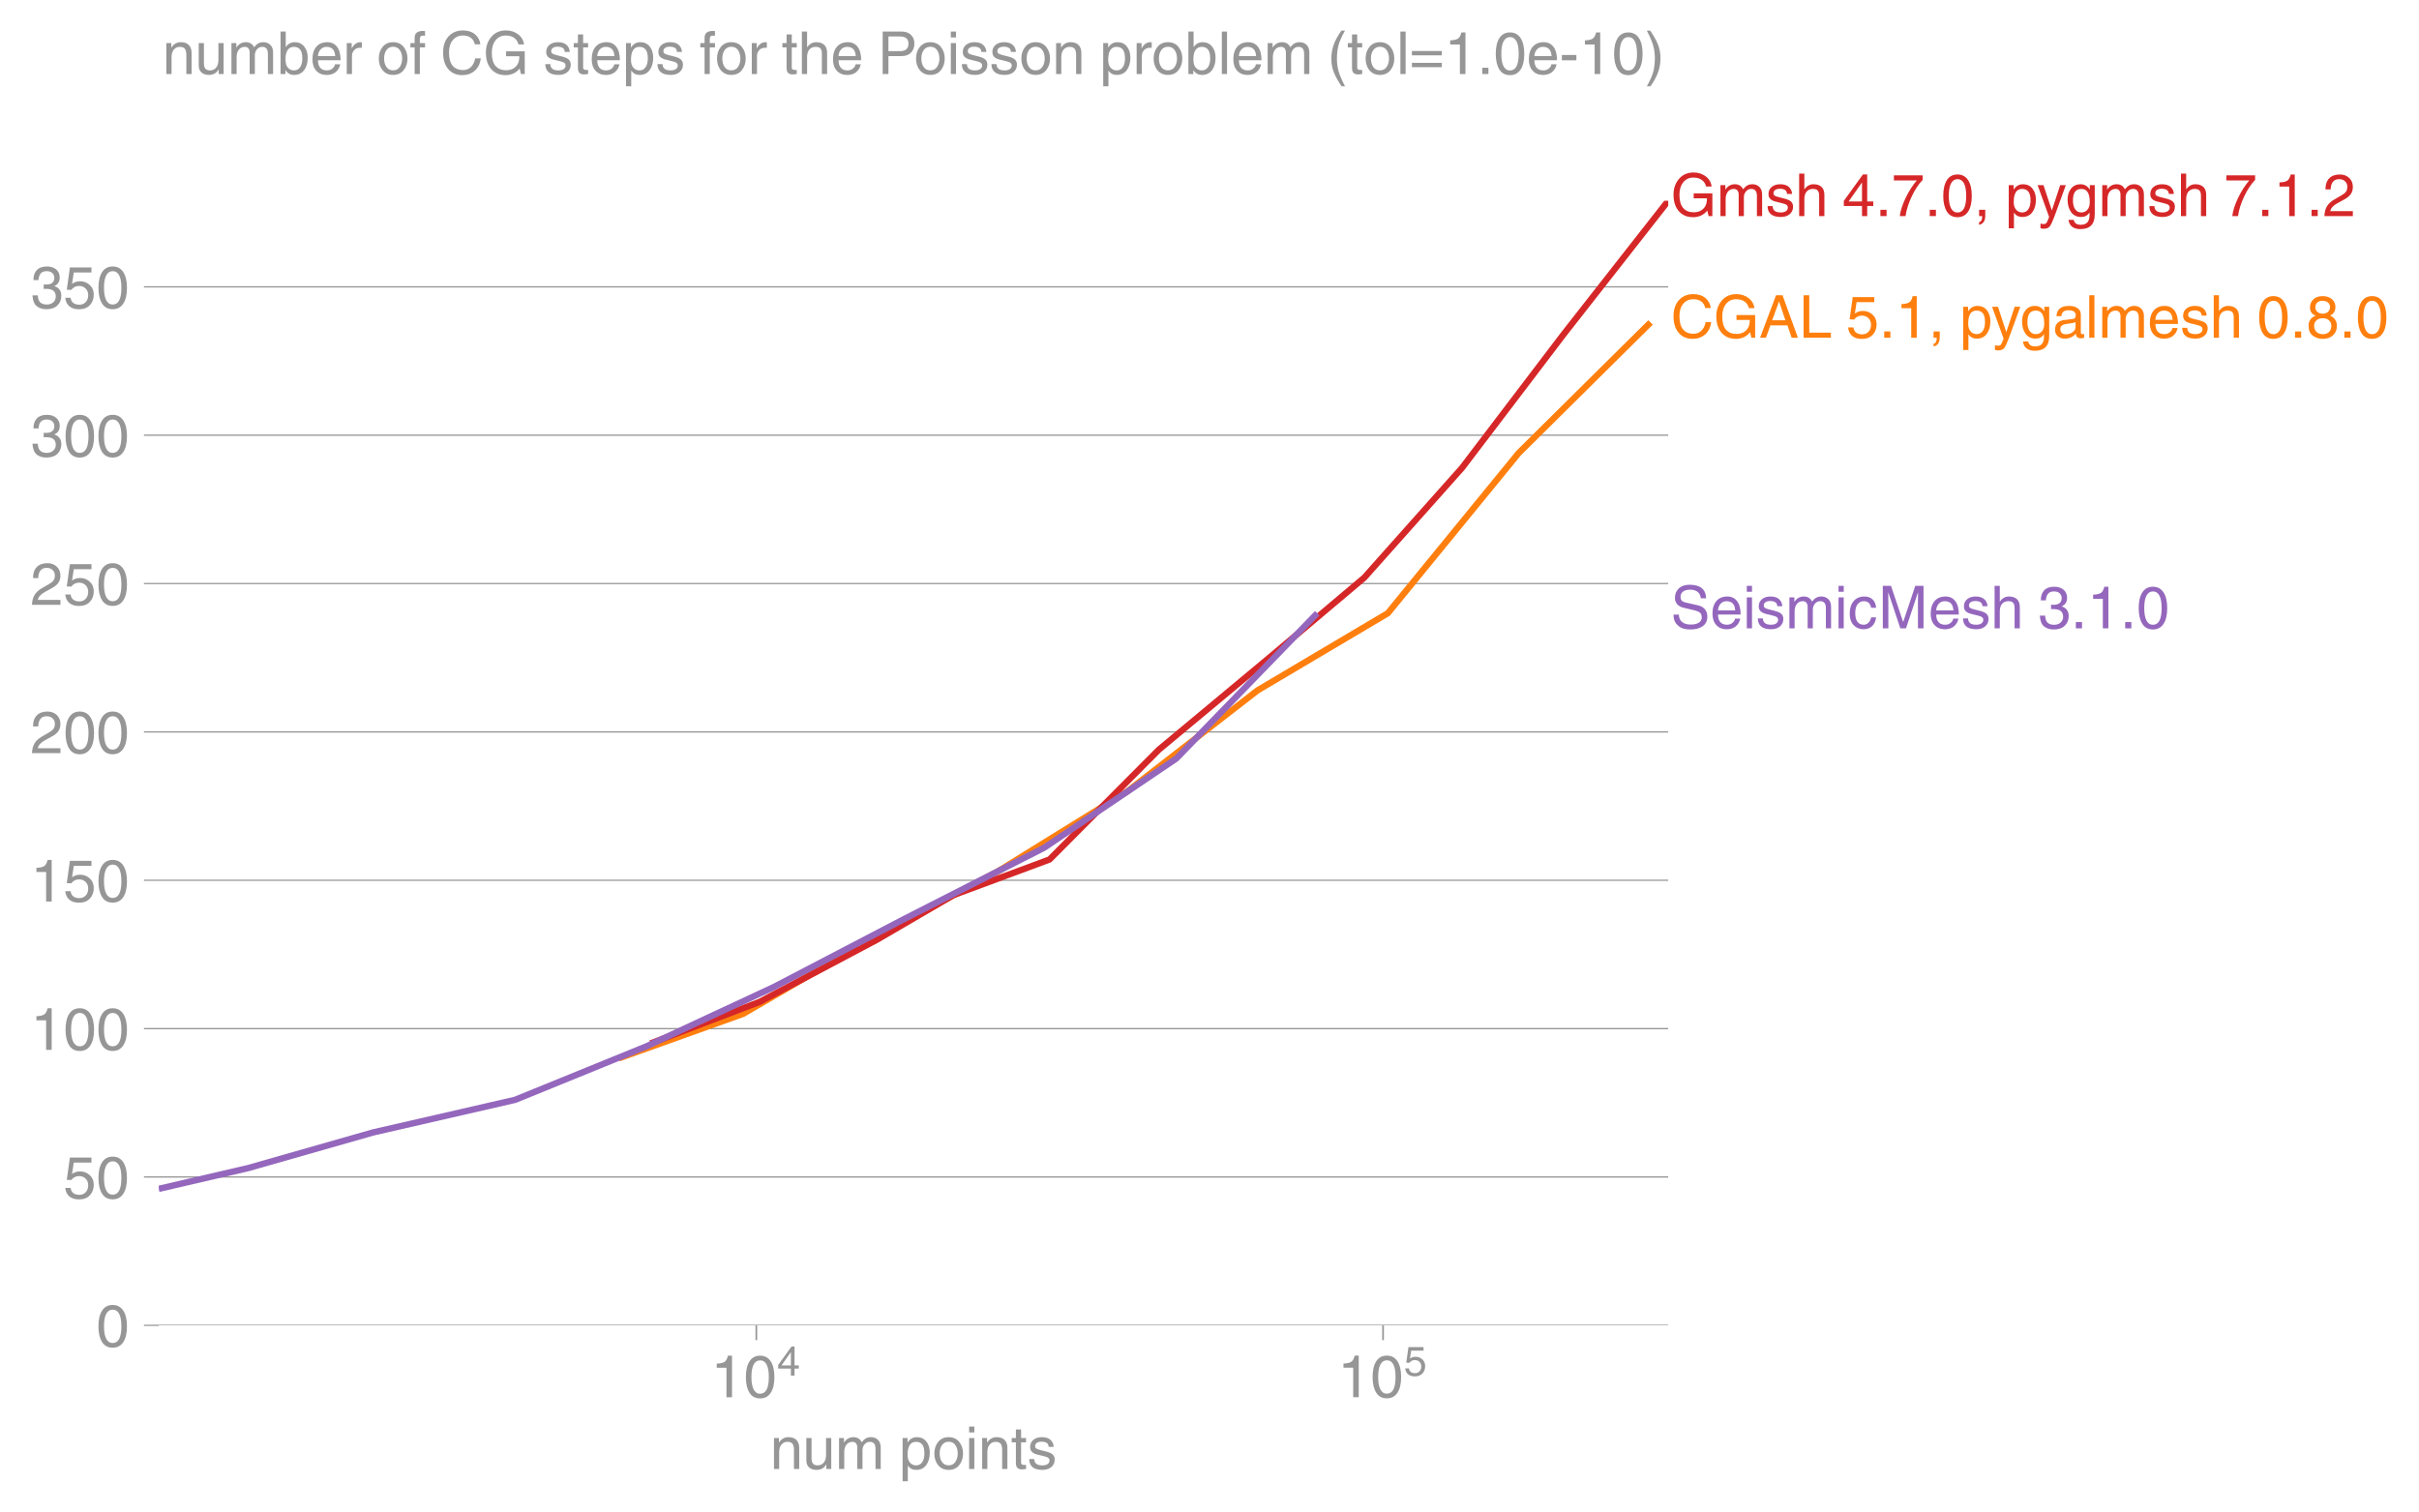
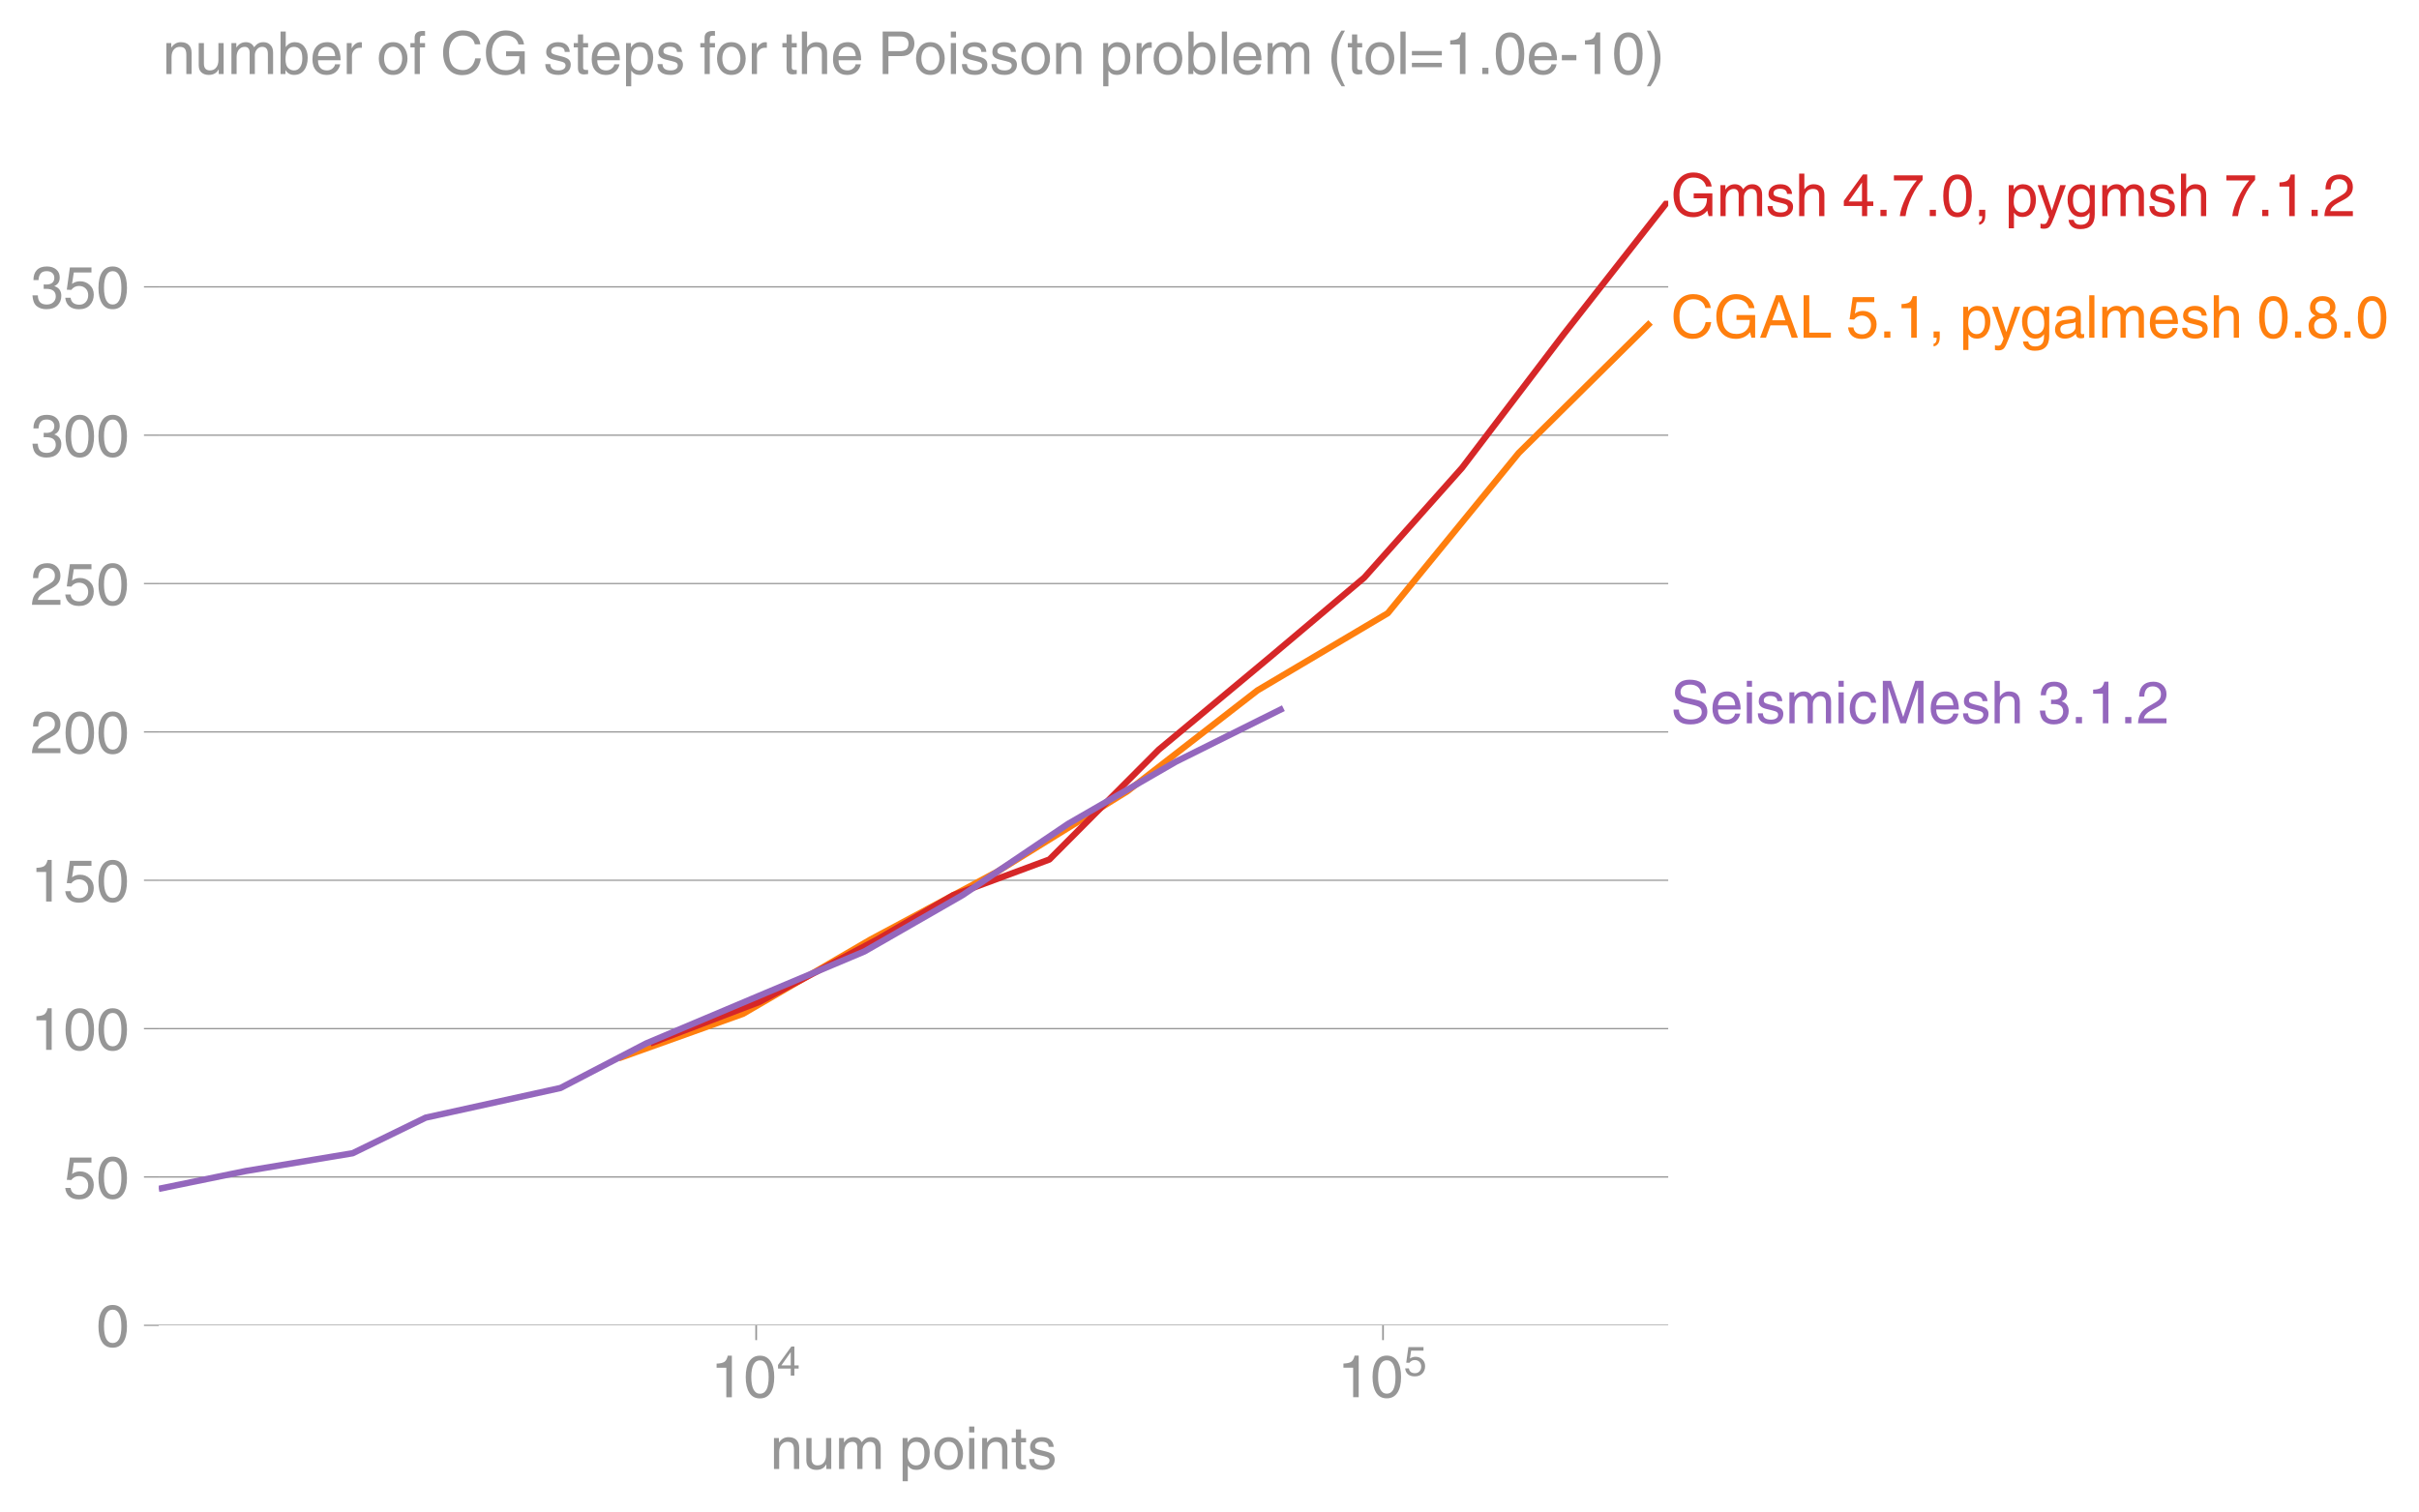
<svg xmlns="http://www.w3.org/2000/svg" xmlns:xlink="http://www.w3.org/1999/xlink" height="476.965" viewBox="0 0 572.297 357.724" width="763.063">
  <defs>
    <style>*{stroke-linecap:butt;stroke-linejoin:round}</style>
  </defs>
  <g id="figure_1">
    <path d="M0 357.724h572.297V0H0z" fill="none" id="patch_1" />
    <g id="axes_1">
      <path d="M37.556 313.628h357.12V47.516H37.556z" fill="none" id="patch_2" />
      <g id="matplotlib.axis_1">
        <g id="xtick_1">
          <g id="line2d_1">
            <defs>
-               <path d="M0 0v3.5" id="m5d1ad1c673" stroke="#969696" stroke-width=".4" />
-             </defs>
-             <use x="178.937" xlink:href="#m5d1ad1c673" y="313.628" fill="#969696" stroke="#969696" stroke-width=".4" />
-           </g>
-           <g transform="matrix(.14 0 0 -.14 168.157 330.678)" fill="#969696" id="text_1">
+               <path d="M0 0v3.5" id="m33544398d0" stroke="#969696" stroke-width=".4" />
+             </defs>
+             <use x="178.902" xlink:href="#m33544398d0" y="313.628" fill="#969696" stroke="#969696" stroke-width=".4" />
+           </g>
+           <g transform="matrix(.14 0 0 -.14 168.122 330.678)" fill="#969696" id="text_1">
            <defs>
              <path d="M35.89 0h-9.374v49.906H10.109v6.985q8.594.28 12.782 2.75Q27.094 62.109 29 70.313h6.89z" id="HelveticaWorld-Regular-49" />
              <path d="M42.484 34.188q0 14.109-3.734 21.156-3.734 7.062-10.969 7.062-7.078 0-10.89-7.062-3.797-7.047-3.797-21.157 0-13.671 3.75-20.937Q20.609 6 27.78 6q7.235 0 10.969 7 3.734 7.016 3.734 21.188zm9.422 0q0-17.297-6.25-26.704-6.25-9.39-17.875-9.39-12.062 0-18.062 9.734-6 9.75-6 26.36 0 17.03 6.14 26.578 6.157 9.547 17.922 9.547 11.625 0 17.875-9.5t6.25-26.626z" id="HelveticaWorld-Regular-48" />
              <path d="M10.594 24.703h22.61v31.89h-.188zM42 17.093V0h-8.797v17.094H2.484v8.593L34.72 70.314H42v-45.61h10.297v-7.61z" id="HelveticaWorld-Regular-52" />
            </defs>
            <use transform="translate(0 .173)" xlink:href="#HelveticaWorld-Regular-49" />
            <use transform="translate(55.615 .173)" xlink:href="#HelveticaWorld-Regular-48" />
            <use transform="matrix(.7 0 0 .7 112.146 36.781)" xlink:href="#HelveticaWorld-Regular-52" />
          </g>
        </g>
        <g id="xtick_2">
-           <use x="327.211" xlink:href="#m5d1ad1c673" y="313.628" fill="#969696" stroke="#969696" stroke-width=".4" id="line2d_2" />
-           <g transform="matrix(.14 0 0 -.14 316.431 330.678)" fill="#969696" id="text_2">
+           <use x="327.2" xlink:href="#m33544398d0" y="313.628" fill="#969696" stroke="#969696" stroke-width=".4" id="line2d_2" />
+           <g transform="matrix(.14 0 0 -.14 316.42 330.678)" fill="#969696" id="text_2">
            <defs>
              <path d="M14.703 40.922q5.813 4.39 13.625 4.39 9.469 0 16.281-6.296 6.813-6.297 6.813-16.22 0-10.78-6.578-17.796-6.563-7-18.422-7-10.313 0-16.266 5.047Q4.203 8.109 3.22 17.39h9.094q.671-5.672 4.437-8.672 3.766-3 10.453-3 6.485 0 10.64 4.484Q42 14.703 42 21.688q0 7.125-4.36 11.421-4.343 4.297-11.218 4.297-7.813 0-13.047-6.687l-7.563.39 5.266 37.594h36.438v-8.5H17.672z" id="HelveticaWorld-Regular-53" />
            </defs>
            <use transform="translate(0 .3)" xlink:href="#HelveticaWorld-Regular-49" />
            <use transform="translate(55.615 .3)" xlink:href="#HelveticaWorld-Regular-48" />
            <use transform="matrix(.7 0 0 .7 112.146 36.908)" xlink:href="#HelveticaWorld-Regular-53" />
          </g>
        </g>
        <g transform="matrix(.14 0 0 -.14 182.189 347.625)" fill="#969696" id="text_3">
          <defs>
            <path d="M49.219 0h-8.844v32.172q0 7.422-2.594 10.578-2.578 3.156-8.578 3.156-5.906 0-9.875-4.5-3.953-4.484-3.953-12.89V0H6.594v52.297h8.297v-7.375h.203q6.203 8.89 15.812 8.89 8.89 0 13.594-4.718 4.719-4.703 4.719-13.5z" id="HelveticaWorld-Regular-110" />
            <path d="M6.11 52.297h8.78V17.578q0-5.765 2.61-8.625Q20.125 6.11 25 6.11q6.781 0 10.594 4.797 3.812 4.813 3.812 12.578v28.813h8.782V0H39.89v7.625l-.188.188q-4.984-9.329-16.61-9.329-7.515 0-12.25 4.094Q6.11 6.688 6.11 14.703z" id="HelveticaWorld-Regular-117" />
            <path d="M6.594 52.297h8.297v-7.375h.203q5.906 8.89 15.812 8.89 9.813 0 13.922-8.5 3.75 4.594 7.266 6.547 3.515 1.953 8.703 1.953 6.781 0 11.484-4.453Q77 44.922 77 36.187V0h-8.781v33.797q0 6.094-2.297 9.094-2.297 3.015-7.422 3.015-5.172 0-8.75-4.203-3.563-4.203-3.563-9.812V0h-8.78v36.188q0 4.53-2.11 7.124-2.094 2.594-6.094 2.594-6.297 0-10.062-4.687-3.766-4.688-3.766-12.703V0H6.594z" id="HelveticaWorld-Regular-109" />
            <path d="M14.984 23.688q0-8.407 4.094-13 4.11-4.579 10.219-4.579 6.687 0 10.39 5.438 3.72 5.453 3.72 14.765 0 10.22-3.563 14.907-3.563 4.687-10.735 4.687-6.984 0-10.562-5.5-3.563-5.5-3.563-16.718zm-8.39 28.609h8.297v-7.375h.203q5.61 8.89 15.625 8.89 10.11 0 15.937-7.359 5.828-7.344 5.828-18.766 0-12.796-5.953-21Q40.578-1.515 29.5-1.515q-9.094 0-13.922 7.032h-.203v-26.22H6.594z" id="HelveticaWorld-Regular-112" />
            <path d="M12.703 26.219q0-8.735 3.953-14.375 3.953-5.64 11.219-5.64 7.531 0 11.438 5.905 3.906 5.907 3.906 14.11 0 8.297-3.907 14.078-3.906 5.797-11.437 5.797-6.969 0-11.078-5.453-4.094-5.438-4.094-14.422zm-8.984 0q0 11.672 6.484 19.625 6.5 7.968 17.672 7.968 11.438 0 17.875-8.062 6.453-8.047 6.453-19.531 0-11.516-6.406-19.625-6.39-8.11-17.922-8.11-11.078 0-17.625 7.86-6.531 7.86-6.531 19.875z" id="HelveticaWorld-Regular-111" />
            <path d="M6.594 61.813v9.968h8.781v-9.969zM15.375 0H6.594v52.297h8.781z" id="HelveticaWorld-Regular-105" />
            <path d="M17.188 45.016V10.984q0-2 1.093-3.046 1.11-1.047 3.938-1.047h3.375V0Q20.797-.688 19-.688q-5.516 0-8.063 2.641-2.53 2.64-2.53 8.547v34.516H1.311v7.28h7.094v14.595h8.781V52.297h8.407v-7.281z" id="HelveticaWorld-Regular-116" />
            <path d="M36.078 37.406q-.187 4.688-3.344 6.735-3.14 2.047-9.047 2.047-4.296 0-7.359-1.907-3.047-1.89-3.047-5.468 0-2.829 1.797-4.172 1.813-1.344 7.828-2.86l8.688-2.187q7.906-2 11.297-5.11 3.406-3.093 3.406-8.656 0-7.719-5.64-12.531-5.641-4.813-15.063-4.813-11 0-16.64 4.563-5.626 4.578-5.735 13.75h8.5q.203-5.422 3.594-8.063 3.39-2.625 10.171-2.625 5.516 0 8.766 2.188 3.25 2.203 3.25 6.11 0 2.78-2.11 4.437-2.093 1.672-8.296 3.078l-10.203 2.5q-6.203 1.562-9.157 4.656-2.953 3.094-2.953 8.031 0 7.72 5.516 12.203 5.531 4.5 14.406 4.5 9.485 0 14.531-4.624 5.047-4.61 5.344-11.782z" id="HelveticaWorld-Regular-115" />
          </defs>
          <use xlink:href="#HelveticaWorld-Regular-110" />
          <use x="55.176" xlink:href="#HelveticaWorld-Regular-117" />
          <use x="109.961" xlink:href="#HelveticaWorld-Regular-109" />
          <use x="192.969" xlink:href="#HelveticaWorld-Regular-32" />
          <use x="217.383" xlink:href="#HelveticaWorld-Regular-112" />
          <use x="273.877" xlink:href="#HelveticaWorld-Regular-111" />
          <use x="329.785" xlink:href="#HelveticaWorld-Regular-105" />
          <use x="351.807" xlink:href="#HelveticaWorld-Regular-110" />
          <use x="406.982" xlink:href="#HelveticaWorld-Regular-116" />
          <use x="434.668" xlink:href="#HelveticaWorld-Regular-115" />
        </g>
      </g>
      <g id="matplotlib.axis_2">
        <g id="ytick_1">
-           <path clip-path="url(#pb475021dcc)" d="M37.556 313.628h357.12" fill="none" stroke="#969696" stroke-linecap="square" stroke-width=".3" id="line2d_3" />
+           <path clip-path="url(#p9ac06f30ac)" d="M37.556 313.628h357.12" fill="none" stroke="#969696" stroke-linecap="square" stroke-width=".3" id="line2d_3" />
          <g id="line2d_4">
            <defs>
-               <path d="M0 0h-3.5" id="mfca61fff8f" stroke="#969696" stroke-width=".3" />
-             </defs>
-             <use x="37.556" xlink:href="#mfca61fff8f" y="313.628" fill="#969696" stroke="#969696" stroke-width=".3" />
+               <path d="M0 0h-3.5" id="m466372091e" stroke="#969696" stroke-width=".3" />
+             </defs>
+             <use x="37.556" xlink:href="#m466372091e" y="313.628" fill="#969696" stroke="#969696" stroke-width=".3" />
          </g>
          <use xlink:href="#HelveticaWorld-Regular-48" transform="matrix(.14 0 0 -.14 22.77 318.653)" fill="#969696" id="text_4" />
        </g>
        <g id="ytick_2">
-           <path clip-path="url(#pb475021dcc)" d="M37.556 278.521h357.12" fill="none" stroke="#969696" stroke-linecap="square" stroke-width=".3" id="line2d_5" />
-           <use x="37.556" xlink:href="#mfca61fff8f" y="278.521" fill="#969696" stroke="#969696" stroke-width=".3" id="line2d_6" />
+           <path clip-path="url(#p9ac06f30ac)" d="M37.556 278.521h357.12" fill="none" stroke="#969696" stroke-linecap="square" stroke-width=".3" id="line2d_5" />
+           <use x="37.556" xlink:href="#m466372091e" y="278.521" fill="#969696" stroke="#969696" stroke-width=".3" id="line2d_6" />
          <g transform="matrix(.14 0 0 -.14 14.985 283.546)" fill="#969696" id="text_5">
            <use xlink:href="#HelveticaWorld-Regular-53" />
            <use x="55.615" xlink:href="#HelveticaWorld-Regular-48" />
          </g>
        </g>
        <g id="ytick_3">
-           <path clip-path="url(#pb475021dcc)" d="M37.556 243.414h357.12" fill="none" stroke="#969696" stroke-linecap="square" stroke-width=".3" id="line2d_7" />
-           <use x="37.556" xlink:href="#mfca61fff8f" y="243.414" fill="#969696" stroke="#969696" stroke-width=".3" id="line2d_8" />
+           <path clip-path="url(#p9ac06f30ac)" d="M37.556 243.414h357.12" fill="none" stroke="#969696" stroke-linecap="square" stroke-width=".3" id="line2d_7" />
+           <use x="37.556" xlink:href="#m466372091e" y="243.414" fill="#969696" stroke="#969696" stroke-width=".3" id="line2d_8" />
          <g transform="matrix(.14 0 0 -.14 7.2 248.439)" fill="#969696" id="text_6">
            <use xlink:href="#HelveticaWorld-Regular-49" />
            <use x="55.615" xlink:href="#HelveticaWorld-Regular-48" />
            <use x="111.23" xlink:href="#HelveticaWorld-Regular-48" />
          </g>
        </g>
        <g id="ytick_4">
-           <path clip-path="url(#pb475021dcc)" d="M37.556 208.307h357.12" fill="none" stroke="#969696" stroke-linecap="square" stroke-width=".3" id="line2d_9" />
-           <use x="37.556" xlink:href="#mfca61fff8f" y="208.307" fill="#969696" stroke="#969696" stroke-width=".3" id="line2d_10" />
+           <path clip-path="url(#p9ac06f30ac)" d="M37.556 208.307h357.12" fill="none" stroke="#969696" stroke-linecap="square" stroke-width=".3" id="line2d_9" />
+           <use x="37.556" xlink:href="#m466372091e" y="208.307" fill="#969696" stroke="#969696" stroke-width=".3" id="line2d_10" />
          <g transform="matrix(.14 0 0 -.14 7.2 213.332)" fill="#969696" id="text_7">
            <use xlink:href="#HelveticaWorld-Regular-49" />
            <use x="55.615" xlink:href="#HelveticaWorld-Regular-53" />
            <use x="111.23" xlink:href="#HelveticaWorld-Regular-48" />
          </g>
        </g>
        <g id="ytick_5">
-           <path clip-path="url(#pb475021dcc)" d="M37.556 173.2h357.12" fill="none" stroke="#969696" stroke-linecap="square" stroke-width=".3" id="line2d_11" />
-           <use x="37.556" xlink:href="#mfca61fff8f" y="173.2" fill="#969696" stroke="#969696" stroke-width=".3" id="line2d_12" />
+           <path clip-path="url(#p9ac06f30ac)" d="M37.556 173.2h357.12" fill="none" stroke="#969696" stroke-linecap="square" stroke-width=".3" id="line2d_11" />
+           <use x="37.556" xlink:href="#m466372091e" y="173.2" fill="#969696" stroke="#969696" stroke-width=".3" id="line2d_12" />
          <g transform="matrix(.14 0 0 -.14 7.2 178.224)" fill="#969696" id="text_8">
            <defs>
              <path d="M4.39 45.125q0 12.39 6.391 18.781 6.406 6.407 17.938 6.407 9.656 0 15.812-5.86 6.157-5.86 6.157-15.14 0-7.22-3.547-12.188-3.532-4.953-10.422-8.703l-12.11-6.64Q13.922 15.921 12.5 8.296h38.188V0H2.593q.39 9.906 4.297 16.5 3.906 6.594 12.203 11.375l12.593 7.328q5.032 2.89 7.329 5.984 2.297 3.094 2.297 8.516 0 5.375-3.766 9.031-3.75 3.672-10.156 3.672-7.078 0-10.594-4.672-3.516-4.656-3.61-12.609z" id="HelveticaWorld-Regular-50" />
            </defs>
            <use xlink:href="#HelveticaWorld-Regular-50" />
            <use x="55.615" xlink:href="#HelveticaWorld-Regular-48" />
            <use x="111.23" xlink:href="#HelveticaWorld-Regular-48" />
          </g>
        </g>
        <g id="ytick_6">
-           <path clip-path="url(#pb475021dcc)" d="M37.556 138.093h357.12" fill="none" stroke="#969696" stroke-linecap="square" stroke-width=".3" id="line2d_13" />
-           <use x="37.556" xlink:href="#mfca61fff8f" y="138.093" fill="#969696" stroke="#969696" stroke-width=".3" id="line2d_14" />
+           <path clip-path="url(#p9ac06f30ac)" d="M37.556 138.093h357.12" fill="none" stroke="#969696" stroke-linecap="square" stroke-width=".3" id="line2d_13" />
+           <use x="37.556" xlink:href="#m466372091e" y="138.093" fill="#969696" stroke="#969696" stroke-width=".3" id="line2d_14" />
          <g transform="matrix(.14 0 0 -.14 7.2 143.117)" fill="#969696" id="text_9">
            <use xlink:href="#HelveticaWorld-Regular-50" />
            <use x="55.615" xlink:href="#HelveticaWorld-Regular-53" />
            <use x="111.23" xlink:href="#HelveticaWorld-Regular-48" />
          </g>
        </g>
        <g id="ytick_7">
-           <path clip-path="url(#pb475021dcc)" d="M37.556 102.986h357.12" fill="none" stroke="#969696" stroke-linecap="square" stroke-width=".3" id="line2d_15" />
-           <use x="37.556" xlink:href="#mfca61fff8f" y="102.986" fill="#969696" stroke="#969696" stroke-width=".3" id="line2d_16" />
+           <path clip-path="url(#p9ac06f30ac)" d="M37.556 102.986h357.12" fill="none" stroke="#969696" stroke-linecap="square" stroke-width=".3" id="line2d_15" />
+           <use x="37.556" xlink:href="#m466372091e" y="102.986" fill="#969696" stroke="#969696" stroke-width=".3" id="line2d_16" />
          <g transform="matrix(.14 0 0 -.14 7.2 108.01)" fill="#969696" id="text_10">
            <defs>
              <path d="M22.406 39.984q2.203-.187 4.594-.187 6.203 0 9.781 2.86 3.594 2.859 3.594 8.656 0 4.687-3.344 7.89-3.343 3.203-9.64 3.203-6.985 0-10.235-4.11-3.234-4.093-3.437-10.983h-8.64q0 10.984 5.765 16.984 5.765 6.016 16.937 6.016 9.922 0 15.828-5.11 5.907-5.094 5.907-13.39 0-10.704-9.032-14.5v-.204q11.72-4 11.72-16.406 0-9.906-6.595-16.265-6.593-6.344-18.703-6.344-9.906 0-16.312 5.203Q4.204 8.5 3.422 21.484H12.5q.203-8.109 4-11.797Q20.313 6 27.484 6q6.938 0 11.141 3.86 4.203 3.859 4.203 9.718 0 6.406-4.016 9.672-4 3.266-12.39 3.266-2 0-4.016-.094z" id="HelveticaWorld-Regular-51" />
            </defs>
            <use xlink:href="#HelveticaWorld-Regular-51" />
            <use x="55.615" xlink:href="#HelveticaWorld-Regular-48" />
            <use x="111.23" xlink:href="#HelveticaWorld-Regular-48" />
          </g>
        </g>
        <g id="ytick_8">
-           <path clip-path="url(#pb475021dcc)" d="M37.556 67.878h357.12" fill="none" stroke="#969696" stroke-linecap="square" stroke-width=".3" id="line2d_17" />
-           <use x="37.556" xlink:href="#mfca61fff8f" y="67.878" fill="#969696" stroke="#969696" stroke-width=".3" id="line2d_18" />
+           <path clip-path="url(#p9ac06f30ac)" d="M37.556 67.878h357.12" fill="none" stroke="#969696" stroke-linecap="square" stroke-width=".3" id="line2d_17" />
+           <use x="37.556" xlink:href="#m466372091e" y="67.878" fill="#969696" stroke="#969696" stroke-width=".3" id="line2d_18" />
          <g transform="matrix(.14 0 0 -.14 7.2 72.903)" fill="#969696" id="text_11">
            <use xlink:href="#HelveticaWorld-Regular-51" />
            <use x="55.615" xlink:href="#HelveticaWorld-Regular-53" />
            <use x="111.23" xlink:href="#HelveticaWorld-Regular-48" />
          </g>
        </g>
      </g>
-       <path clip-path="url(#pb475021dcc)" d="M146.406 250.435l29.424-10.532 30.12-17.553 30.136-16.15 30.652-18.957 30.78-23.873 30.816-18.256 30.97-37.916 31.188-30.894" fill="none" stroke="#ff7f0e" stroke-linecap="square" stroke-width="1.5" id="line2d_19" />
-       <path clip-path="url(#pb475021dcc)" d="M153.903 246.925l25.795-9.83 27.816-14.745 18.042-10.532 22.74-8.426 25.86-25.98 26.138-21.766 22.481-18.958 23.128-25.979 24.021-31.596 24.752-31.597" fill="none" stroke="#d62728" stroke-linecap="square" stroke-width="1.5" id="line2d_20" />
-       <path clip-path="url(#pb475021dcc)" d="M37.556 281.33l21.16-4.915 29.518-8.426 33.633-7.724 31.02-12.638 30.16-14.043 30.955-16.15 33.066-16.85 31.198-21.065 33.378-34.405" fill="none" stroke="#9467bd" stroke-linecap="square" stroke-width="1.5" id="line2d_21" />
+       <path clip-path="url(#p9ac06f30ac)" d="M146.366 250.435l29.428-10.532 30.126-17.553 30.14-16.15 30.657-18.957 30.785-23.873 30.821-18.256 30.975-37.916 31.193-30.894" fill="none" stroke="#ff7f0e" stroke-linecap="square" stroke-width="1.5" id="line2d_19" />
+       <path clip-path="url(#p9ac06f30ac)" d="M153.864 246.925l25.8-9.83 27.82-14.745 18.045-10.532 22.742-8.426 25.866-25.98 26.142-21.766 22.484-18.958 23.132-25.979 24.025-31.596 24.756-31.597" fill="none" stroke="#d62728" stroke-linecap="square" stroke-width="1.5" id="line2d_20" />
+       <path clip-path="url(#p9ac06f30ac)" d="M37.556 281.33l20.563-4.213 25.31-4.213 17.283-8.426 31.903-7.021 20.243-10.532 28.284-11.937 23.356-9.83 23.235-13.34 24.959-16.852 25.554-14.745 25.384-12.638" fill="none" stroke="#9467bd" stroke-linecap="square" stroke-width="1.5" id="line2d_21" />
      <g transform="matrix(.14 0 0 -.14 395.314 79.921)" fill="#ff7f0e" id="text_12">
        <defs>
          <path d="M58.016 50.203q-1.625 7.313-6.782 11.094-5.14 3.797-13.343 3.797-10.594 0-17.047-7.703-6.438-7.688-6.438-20.766 0-15.14 6.094-22.547 6.11-7.39 17.688-7.39 7.609 0 13.093 5.046 5.5 5.063 7.407 14.688h9.421Q66.22 12.594 57.625 5.344t-20.906-7.25q-14.703 0-23.516 10.11Q4.391 18.311 4.391 36.28q0 17.328 9.203 27.36 9.203 10.047 24.297 10.047 12.5 0 20.265-6.454 7.766-6.437 9.235-17.03z" id="HelveticaWorld-Regular-67" />
          <path d="M38.484 38.375h31.532V0h-6.297l-2.344 9.281Q56.781 3.421 50.578.75q-6.187-2.656-12.875-2.656-10.797 0-18.047 4.703-7.25 4.719-11.265 13.015-4 8.313-4 20.72 0 15.468 9.203 26.312 9.203 10.843 24.781 10.843 11.625 0 20.313-6.5Q67.39 60.688 68.796 50h-9.375q-1.703 7.078-7.219 11.078-5.516 4.016-14.312 4.016-10.594 0-17.047-7.985-6.438-7.984-6.438-21.125 0-15.28 6.39-22.437Q27.204 6.39 38.282 6.39q7.235 0 12.235 2.859 5 2.86 7.687 7.766 2.688 4.906 2.688 13.062H38.484z" id="HelveticaWorld-Regular-71" />
          <path d="M44 29.5L33.406 61.078h-.203L21.687 29.5zm-25.297-8.594L11.188 0h-9.97l27 71.781h10.985L65.187 0H54.594l-7.078 20.906z" id="HelveticaWorld-Regular-65" />
          <path d="M17.672 8.594h36.531V0H8.11v71.781h9.563z" id="HelveticaWorld-Regular-76" />
          <path d="M19.094 0H8.687v10.594h10.407z" id="HelveticaWorld-Regular-46" />
          <path d="M8.688 10.594h10.406V.78q0-7.422-3.078-11.172-3.078-3.765-7.328-4.312v4.594Q14.015-9.422 14.015 0H8.687z" id="HelveticaWorld-Regular-44" />
          <path d="M39.016 52.297h9.562L29.891.984q-.5-1.375-.985-2.593-4.25-11.329-7.328-15.547-3.078-4.235-9.953-4.235-3.61 0-5.906.782v8.015q2.484-.89 5.468-.89 3.22 0 4.704 2.03 1.5 2.032 4.421 9.938L.875 52.297h9.922L24.812 9.719H25z" id="HelveticaWorld-Regular-121" />
          <path d="M12.984 26.313q0-9.61 3.813-14.907Q20.609 6.11 27.094 6.11q6.312 0 10.312 4.579 4 4.593 4 13 0 11.03-3.5 16.625-3.484 5.593-10.61 5.593-7.171 0-10.75-4.765-3.562-4.766-3.562-14.828zM49.812 2.983q0-12.609-6.062-18.797-6.047-6.203-18.266-6.203-8.78 0-13.984 4.047Q6.297-13.922 5.516-6.39h8.796q.672-3.812 3.532-6.062 2.86-2.25 8.281-2.25 7.375 0 11.125 3.969 3.766 3.953 3.766 12.828v3.719h-.188q-4.937-7.329-13.922-7.329-11.187 0-17.093 8.25-5.907 8.25-5.907 20.953 0 11.625 5.953 18.875 5.97 7.25 15.829 7.25 9.906 0 15.625-8.89h.187v7.375h8.313z" id="HelveticaWorld-Regular-103" />
          <path d="M38.375 26.703q-.969-1.015-3.828-1.656-2.86-.625-10.672-1.656-5.766-.688-8.469-2.844-2.703-2.14-2.703-5.656 0-4.297 2.281-6.688 2.297-2.39 7.329-2.39 6.296 0 11.171 3.578 4.891 3.593 4.891 8.718zM6.203 36.375q.297 8.844 5.734 13.14 5.454 4.297 15.844 4.297 8.297 0 13.907-3.765 5.624-3.75 5.624-10.844V9.078Q47.313 6 50.094 6q1.125 0 2.89.39V0Q50.594-.984 48-.984q-4.5 0-6.703 1.921-2.188 1.938-2.281 6.047-7.516-8.5-18.891-8.5-7.422 0-11.922 4.204Q3.72 6.89 3.72 13.624q0 6.89 3.906 11.125Q11.531 29 19 29.89l15.516 1.891q4.203.64 4.203 6.203 0 4.11-3.047 6.297-3.047 2.203-9.25 2.203-5.516 0-8.485-2.437-2.953-2.438-3.53-7.672z" id="HelveticaWorld-Regular-97" />
          <path d="M15.375 0H6.594v71.781h8.781z" id="HelveticaWorld-Regular-108" />
          <path d="M42.484 30.328q-.687 8.485-4.5 12.031-3.797 3.547-10.109 3.547-6.39 0-10.328-4.5-3.922-4.484-4.172-11.078zm8.391-13.922q-1.453-8.11-7.953-13.422-5.719-4.5-15.047-4.593-10.984.093-17.438 7.203Q4 12.704 4 24.704q0 13.78 6.64 21.437 6.641 7.672 18.47 7.672 10.593 0 16.546-7.922 5.953-7.907 5.953-22.594H13.375q0-8.203 3.813-12.703Q21 6.109 28.608 6.109q5.375 0 9.235 3.235 3.86 3.25 4.25 7.062z" id="HelveticaWorld-Regular-101" />
          <path d="M49.219 0h-8.844v34.188q0 6.296-2.438 9-2.437 2.718-7.953 2.718-6.797 0-10.703-4.406-3.906-4.39-3.906-12.984V0H6.594v71.781h8.781V45.312h.203q6 8.5 15.328 8.5 8.594 0 13.453-4.5 4.86-4.484 4.86-13.718z" id="HelveticaWorld-Regular-104" />
          <path d="M27.594 40.578q5.422 0 8.953 3.094 3.547 3.11 3.547 8.234 0 4.594-3.407 7.547-3.39 2.953-9.687 2.953-5.61 0-8.672-3.11-3.047-3.093-3.047-7.874 0-5.125 3.813-7.984 3.812-2.86 8.5-2.86zm.093-7.562q-6.78 0-10.64-3.766-3.86-3.766-3.86-9.234 0-6.297 3.907-10.157Q21 6 28.219 6q6.406 0 10.234 3.86 3.828 3.859 3.828 10.265 0 5.469-3.828 9.172-3.828 3.719-10.766 3.719zM49.22 52.203q0-10.594-9.032-14.797 6.204-2.781 8.86-7.36 2.656-4.562 2.656-9.733 0-10.016-6.453-16.125-6.438-6.094-17.375-6.094-9.563 0-16.813 5.25-7.25 5.25-7.25 17.062 0 11.922 11.907 16.907-9.516 3.796-9.516 13.671 0 8.297 5.64 13.813 5.641 5.516 15.641 5.516 10.016 0 15.875-5.204 5.86-5.203 5.86-12.906z" id="HelveticaWorld-Regular-56" />
        </defs>
        <use xlink:href="#HelveticaWorld-Regular-67" />
        <use x="72.314" xlink:href="#HelveticaWorld-Regular-71" />
        <use x="149.414" xlink:href="#HelveticaWorld-Regular-65" />
        <use x="216.113" xlink:href="#HelveticaWorld-Regular-76" />
        <use x="271.729" xlink:href="#HelveticaWorld-Regular-32" />
        <use x="296.143" xlink:href="#HelveticaWorld-Regular-53" />
        <use x="351.758" xlink:href="#HelveticaWorld-Regular-46" />
        <use x="379.541" xlink:href="#HelveticaWorld-Regular-49" />
        <use x="435.156" xlink:href="#HelveticaWorld-Regular-44" />
        <use x="462.939" xlink:href="#HelveticaWorld-Regular-32" />
        <use x="487.354" xlink:href="#HelveticaWorld-Regular-112" />
        <use x="541.848" xlink:href="#HelveticaWorld-Regular-121" />
        <use x="589.457" xlink:href="#HelveticaWorld-Regular-103" />
        <use x="645.365" xlink:href="#HelveticaWorld-Regular-97" />
        <use x="700.297" xlink:href="#HelveticaWorld-Regular-108" />
        <use x="722.318" xlink:href="#HelveticaWorld-Regular-109" />
        <use x="805.326" xlink:href="#HelveticaWorld-Regular-101" />
        <use x="860.746" xlink:href="#HelveticaWorld-Regular-115" />
        <use x="910.746" xlink:href="#HelveticaWorld-Regular-104" />
        <use x="965.922" xlink:href="#HelveticaWorld-Regular-32" />
        <use x="990.336" xlink:href="#HelveticaWorld-Regular-48" />
        <use x="1045.951" xlink:href="#HelveticaWorld-Regular-46" />
        <use x="1073.734" xlink:href="#HelveticaWorld-Regular-56" />
        <use x="1129.35" xlink:href="#HelveticaWorld-Regular-46" />
        <use x="1157.133" xlink:href="#HelveticaWorld-Regular-48" />
      </g>
      <g transform="matrix(.14 0 0 -.14 395.314 51.133)" fill="#d62728" id="text_13">
        <defs>
          <path d="M3.719 68.797h48.578v-7.719Q42.28 50.875 33.984 33.484 25.687 16.11 23.391 0h-9.672q1.469 13.281 9.719 30.531 8.25 17.266 18.953 29.672H3.719z" id="HelveticaWorld-Regular-55" />
        </defs>
        <use xlink:href="#HelveticaWorld-Regular-71" />
        <use x="77.1" xlink:href="#HelveticaWorld-Regular-109" />
        <use x="160.107" xlink:href="#HelveticaWorld-Regular-115" />
        <use x="210.107" xlink:href="#HelveticaWorld-Regular-104" />
        <use x="265.283" xlink:href="#HelveticaWorld-Regular-32" />
        <use x="289.697" xlink:href="#HelveticaWorld-Regular-52" />
        <use x="345.313" xlink:href="#HelveticaWorld-Regular-46" />
        <use x="373.096" xlink:href="#HelveticaWorld-Regular-55" />
        <use x="428.711" xlink:href="#HelveticaWorld-Regular-46" />
        <use x="456.494" xlink:href="#HelveticaWorld-Regular-48" />
        <use x="512.109" xlink:href="#HelveticaWorld-Regular-44" />
        <use x="539.893" xlink:href="#HelveticaWorld-Regular-32" />
        <use x="564.307" xlink:href="#HelveticaWorld-Regular-112" />
        <use x="618.801" xlink:href="#HelveticaWorld-Regular-121" />
        <use x="666.41" xlink:href="#HelveticaWorld-Regular-103" />
        <use x="722.318" xlink:href="#HelveticaWorld-Regular-109" />
        <use x="805.326" xlink:href="#HelveticaWorld-Regular-115" />
        <use x="855.326" xlink:href="#HelveticaWorld-Regular-104" />
        <use x="910.502" xlink:href="#HelveticaWorld-Regular-32" />
        <use x="934.916" xlink:href="#HelveticaWorld-Regular-55" />
        <use x="990.531" xlink:href="#HelveticaWorld-Regular-46" />
        <use x="1018.314" xlink:href="#HelveticaWorld-Regular-49" />
        <use x="1073.93" xlink:href="#HelveticaWorld-Regular-46" />
        <use x="1101.713" xlink:href="#HelveticaWorld-Regular-50" />
      </g>
-       <g transform="matrix(.14 0 0 -.14 395.314 148.69)" fill="#9467bd" id="text_14">
+       <g transform="matrix(.14 0 0 -.14 395.314 171.158)" fill="#9467bd" id="text_14">
        <defs>
          <path d="M50.39 50.781q-.296 6.844-5.109 10.719-4.797 3.875-12.656 3.875-7.922 0-12.172-3.25-4.234-3.234-4.234-9.344 0-3.265 1.843-5.61 1.86-2.343 6.641-3.468l20.516-4.687q8.297-1.813 12.297-6.875 4.015-5.047 4.015-12.313 0-10.64-7.812-16.187-7.813-5.547-20.313-5.547-9.531 0-15.031 2.437-5.484 2.453-9.734 7.766-4.25 5.328-4.25 14.89h9.093q0-8 5.313-12.406 5.328-4.39 14.5-4.39 8.89 0 13.844 3.156 4.953 3.156 4.953 8.953 0 5.281-2.953 7.89Q46.188 29 37.594 31l-15.469 3.625q-7.719 1.75-11.531 6.125Q6.78 45.125 6.78 51.516q0 9.672 6.516 15.922 6.531 6.25 18.203 6.25 13.172 0 20.328-5.5 7.156-5.485 7.688-17.407z" id="HelveticaWorld-Regular-83" />
          <path d="M39.594 34.719q-1.89 11.187-12.39 11.187-6.5 0-10.454-5.203-3.953-5.203-3.953-14.484 0-10.11 3.656-15.11 3.672-5 10.64-5 4.688 0 8.11 3.438 3.422 3.437 4.39 8.953h8.5q-1.312-9.703-6.859-14.86-5.547-5.156-14.328-5.156-10.297 0-16.89 7.047-6.594 7.063-6.594 19.172 0 13.281 6.594 21.188 6.593 7.922 18.5 7.922 8.687 0 13.843-5.204 5.157-5.203 5.735-13.89z" id="HelveticaWorld-Regular-99" />
          <path d="M67.484 0v42.39q0 .829.094 8.126t.094 9.78h-.281L47.312 0h-9.609L17.578 60.203h-.297q0-3.61.094-10.297.11-6.687.11-7.515V0H8.108v71.781h13.86L42.39 11.078h.28l20.313 60.703h13.922V0z" id="HelveticaWorld-Regular-77" />
        </defs>
        <use xlink:href="#HelveticaWorld-Regular-83" />
        <use x="66.211" xlink:href="#HelveticaWorld-Regular-101" />
        <use x="121.631" xlink:href="#HelveticaWorld-Regular-105" />
        <use x="143.652" xlink:href="#HelveticaWorld-Regular-115" />
        <use x="193.652" xlink:href="#HelveticaWorld-Regular-109" />
        <use x="276.66" xlink:href="#HelveticaWorld-Regular-105" />
        <use x="298.682" xlink:href="#HelveticaWorld-Regular-99" />
        <use x="349.951" xlink:href="#HelveticaWorld-Regular-77" />
        <use x="434.961" xlink:href="#HelveticaWorld-Regular-101" />
        <use x="490.381" xlink:href="#HelveticaWorld-Regular-115" />
        <use x="540.381" xlink:href="#HelveticaWorld-Regular-104" />
        <use x="595.557" xlink:href="#HelveticaWorld-Regular-32" />
        <use x="619.971" xlink:href="#HelveticaWorld-Regular-51" />
        <use x="675.586" xlink:href="#HelveticaWorld-Regular-46" />
        <use x="703.369" xlink:href="#HelveticaWorld-Regular-49" />
        <use x="758.984" xlink:href="#HelveticaWorld-Regular-46" />
-         <use x="786.768" xlink:href="#HelveticaWorld-Regular-48" />
+         <use x="786.768" xlink:href="#HelveticaWorld-Regular-50" />
      </g>
      <g transform="matrix(.14 0 0 -.14 38.434 17.516)" fill="#969696" id="text_15">
        <defs>
          <path d="M43.406 26.313q0 10.5-3.718 15.046-3.704 4.547-10.579 4.547-6.984-.11-10.562-5.453Q14.984 35.11 14.984 25q0-10.297 4.297-14.594Q23.578 6.11 29.297 6.11q6.5 0 10.297 5.344 3.812 5.344 3.812 14.86zM6.594 0v71.781h8.781V45.703h.203q5.61 8.11 15.14 8.11 9.766 0 15.766-7.25t6-18.876q0-13.093-6.062-21.156Q40.375-1.516 29.5-1.516q-9.578 0-14.406 8.016h-.203V0z" id="HelveticaWorld-Regular-98" />
          <path d="M15.375 0H6.594v52.297h8.297v-8.688h.203q5.703 10.203 14.687 10.203 1.422 0 2.297-.296V44.39h-3.266q-5.906 0-9.671-4.016-3.766-4-3.766-9.953z" id="HelveticaWorld-Regular-114" />
          <path d="M17.188 45.016V0H8.405v45.016H1.22v7.28h7.187v8.985q0 5.907 3.578 8.703 3.594 2.813 10.032 2.813 2.203 0 3.968-.188v-7.906q-1.562.188-3.578.188-2.922 0-4.078-1.438-1.14-1.437-1.14-4.656v-6.5h8.796v-7.281z" id="HelveticaWorld-Regular-102" />
          <path d="M17.828 38.625H37.11q7.282 0 10.938 3.188 3.656 3.203 3.656 9.703 0 5.812-3.516 8.89-3.515 3.078-10.687 3.078H17.828zm0-38.625H8.11v71.781h32.266q9.625 0 15.484-5.594 5.86-5.593 5.86-14.578 0-9.328-5.672-15.312-5.656-5.969-15.672-5.969H17.828z" id="HelveticaWorld-Regular-80" />
          <path d="M29.781 73.297q-8.875-15.875-11.218-25.844-2.344-9.953-2.344-21.969 0-11.859 3.187-22.125Q22.61-6.89 29.891-20.703h-5.86Q15.72-8.593 11.25 2.187 6.781 12.985 6.781 26.125q0 12.36 4.047 23.563 4.063 11.203 12.86 23.609z" id="HelveticaWorld-Regular-40" />
          <path d="M54.594 31.578H4v7.328h50.594zm0-20H4v7.328h50.594z" id="HelveticaWorld-Regular-61" />
          <path d="M28.906 23.188H4.391v8.984h24.515z" id="HelveticaWorld-Regular-45" />
          <path d="M3.516-20.703q8.796 15.922 11.14 25.86Q17 15.093 17 27.093q0 11.922-3.156 22.172T3.422 73.296h5.765q8.391-12.109 12.86-22.905 4.469-10.797 4.469-23.875 0-12.407-4.063-23.61-4.047-11.203-12.828-23.61z" id="HelveticaWorld-Regular-41" />
        </defs>
        <use xlink:href="#HelveticaWorld-Regular-110" />
        <use x="55.176" xlink:href="#HelveticaWorld-Regular-117" />
        <use x="109.961" xlink:href="#HelveticaWorld-Regular-109" />
        <use x="192.969" xlink:href="#HelveticaWorld-Regular-98" />
        <use x="249.463" xlink:href="#HelveticaWorld-Regular-101" />
        <use x="304.883" xlink:href="#HelveticaWorld-Regular-114" />
        <use x="337.451" xlink:href="#HelveticaWorld-Regular-32" />
        <use x="361.865" xlink:href="#HelveticaWorld-Regular-111" />
        <use x="417.773" xlink:href="#HelveticaWorld-Regular-102" />
        <use x="445.459" xlink:href="#HelveticaWorld-Regular-32" />
        <use x="469.873" xlink:href="#HelveticaWorld-Regular-67" />
        <use x="542.188" xlink:href="#HelveticaWorld-Regular-71" />
        <use x="619.287" xlink:href="#HelveticaWorld-Regular-32" />
        <use x="643.701" xlink:href="#HelveticaWorld-Regular-115" />
        <use x="693.701" xlink:href="#HelveticaWorld-Regular-116" />
        <use x="721.387" xlink:href="#HelveticaWorld-Regular-101" />
        <use x="776.807" xlink:href="#HelveticaWorld-Regular-112" />
        <use x="833.301" xlink:href="#HelveticaWorld-Regular-115" />
        <use x="883.301" xlink:href="#HelveticaWorld-Regular-32" />
        <use x="907.715" xlink:href="#HelveticaWorld-Regular-102" />
        <use x="933.4" xlink:href="#HelveticaWorld-Regular-111" />
        <use x="989.309" xlink:href="#HelveticaWorld-Regular-114" />
        <use x="1021.877" xlink:href="#HelveticaWorld-Regular-32" />
        <use x="1046.291" xlink:href="#HelveticaWorld-Regular-116" />
        <use x="1073.977" xlink:href="#HelveticaWorld-Regular-104" />
        <use x="1129.152" xlink:href="#HelveticaWorld-Regular-101" />
        <use x="1184.572" xlink:href="#HelveticaWorld-Regular-32" />
        <use x="1208.986" xlink:href="#HelveticaWorld-Regular-80" />
        <use x="1269.76" xlink:href="#HelveticaWorld-Regular-111" />
        <use x="1325.668" xlink:href="#HelveticaWorld-Regular-105" />
        <use x="1347.689" xlink:href="#HelveticaWorld-Regular-115" />
        <use x="1397.689" xlink:href="#HelveticaWorld-Regular-115" />
        <use x="1447.689" xlink:href="#HelveticaWorld-Regular-111" />
        <use x="1503.598" xlink:href="#HelveticaWorld-Regular-110" />
        <use x="1558.773" xlink:href="#HelveticaWorld-Regular-32" />
        <use x="1583.188" xlink:href="#HelveticaWorld-Regular-112" />
        <use x="1639.682" xlink:href="#HelveticaWorld-Regular-114" />
        <use x="1671.25" xlink:href="#HelveticaWorld-Regular-111" />
        <use x="1727.158" xlink:href="#HelveticaWorld-Regular-98" />
        <use x="1783.652" xlink:href="#HelveticaWorld-Regular-108" />
        <use x="1805.674" xlink:href="#HelveticaWorld-Regular-101" />
        <use x="1861.094" xlink:href="#HelveticaWorld-Regular-109" />
        <use x="1944.102" xlink:href="#HelveticaWorld-Regular-32" />
        <use x="1968.516" xlink:href="#HelveticaWorld-Regular-40" />
        <use x="2001.816" xlink:href="#HelveticaWorld-Regular-116" />
        <use x="2029.502" xlink:href="#HelveticaWorld-Regular-111" />
        <use x="2085.41" xlink:href="#HelveticaWorld-Regular-108" />
        <use x="2107.432" xlink:href="#HelveticaWorld-Regular-61" />
        <use x="2166.025" xlink:href="#HelveticaWorld-Regular-49" />
        <use x="2221.641" xlink:href="#HelveticaWorld-Regular-46" />
        <use x="2249.424" xlink:href="#HelveticaWorld-Regular-48" />
        <use x="2305.039" xlink:href="#HelveticaWorld-Regular-101" />
        <use x="2360.459" xlink:href="#HelveticaWorld-Regular-45" />
        <use x="2393.76" xlink:href="#HelveticaWorld-Regular-49" />
        <use x="2449.375" xlink:href="#HelveticaWorld-Regular-48" />
        <use x="2504.99" xlink:href="#HelveticaWorld-Regular-41" />
      </g>
    </g>
  </g>
  <defs>
-     <clipPath id="pb475021dcc">
+     <clipPath id="p9ac06f30ac">
      <path d="M37.556 47.516h357.12v266.112H37.556z" />
    </clipPath>
  </defs>
</svg>
